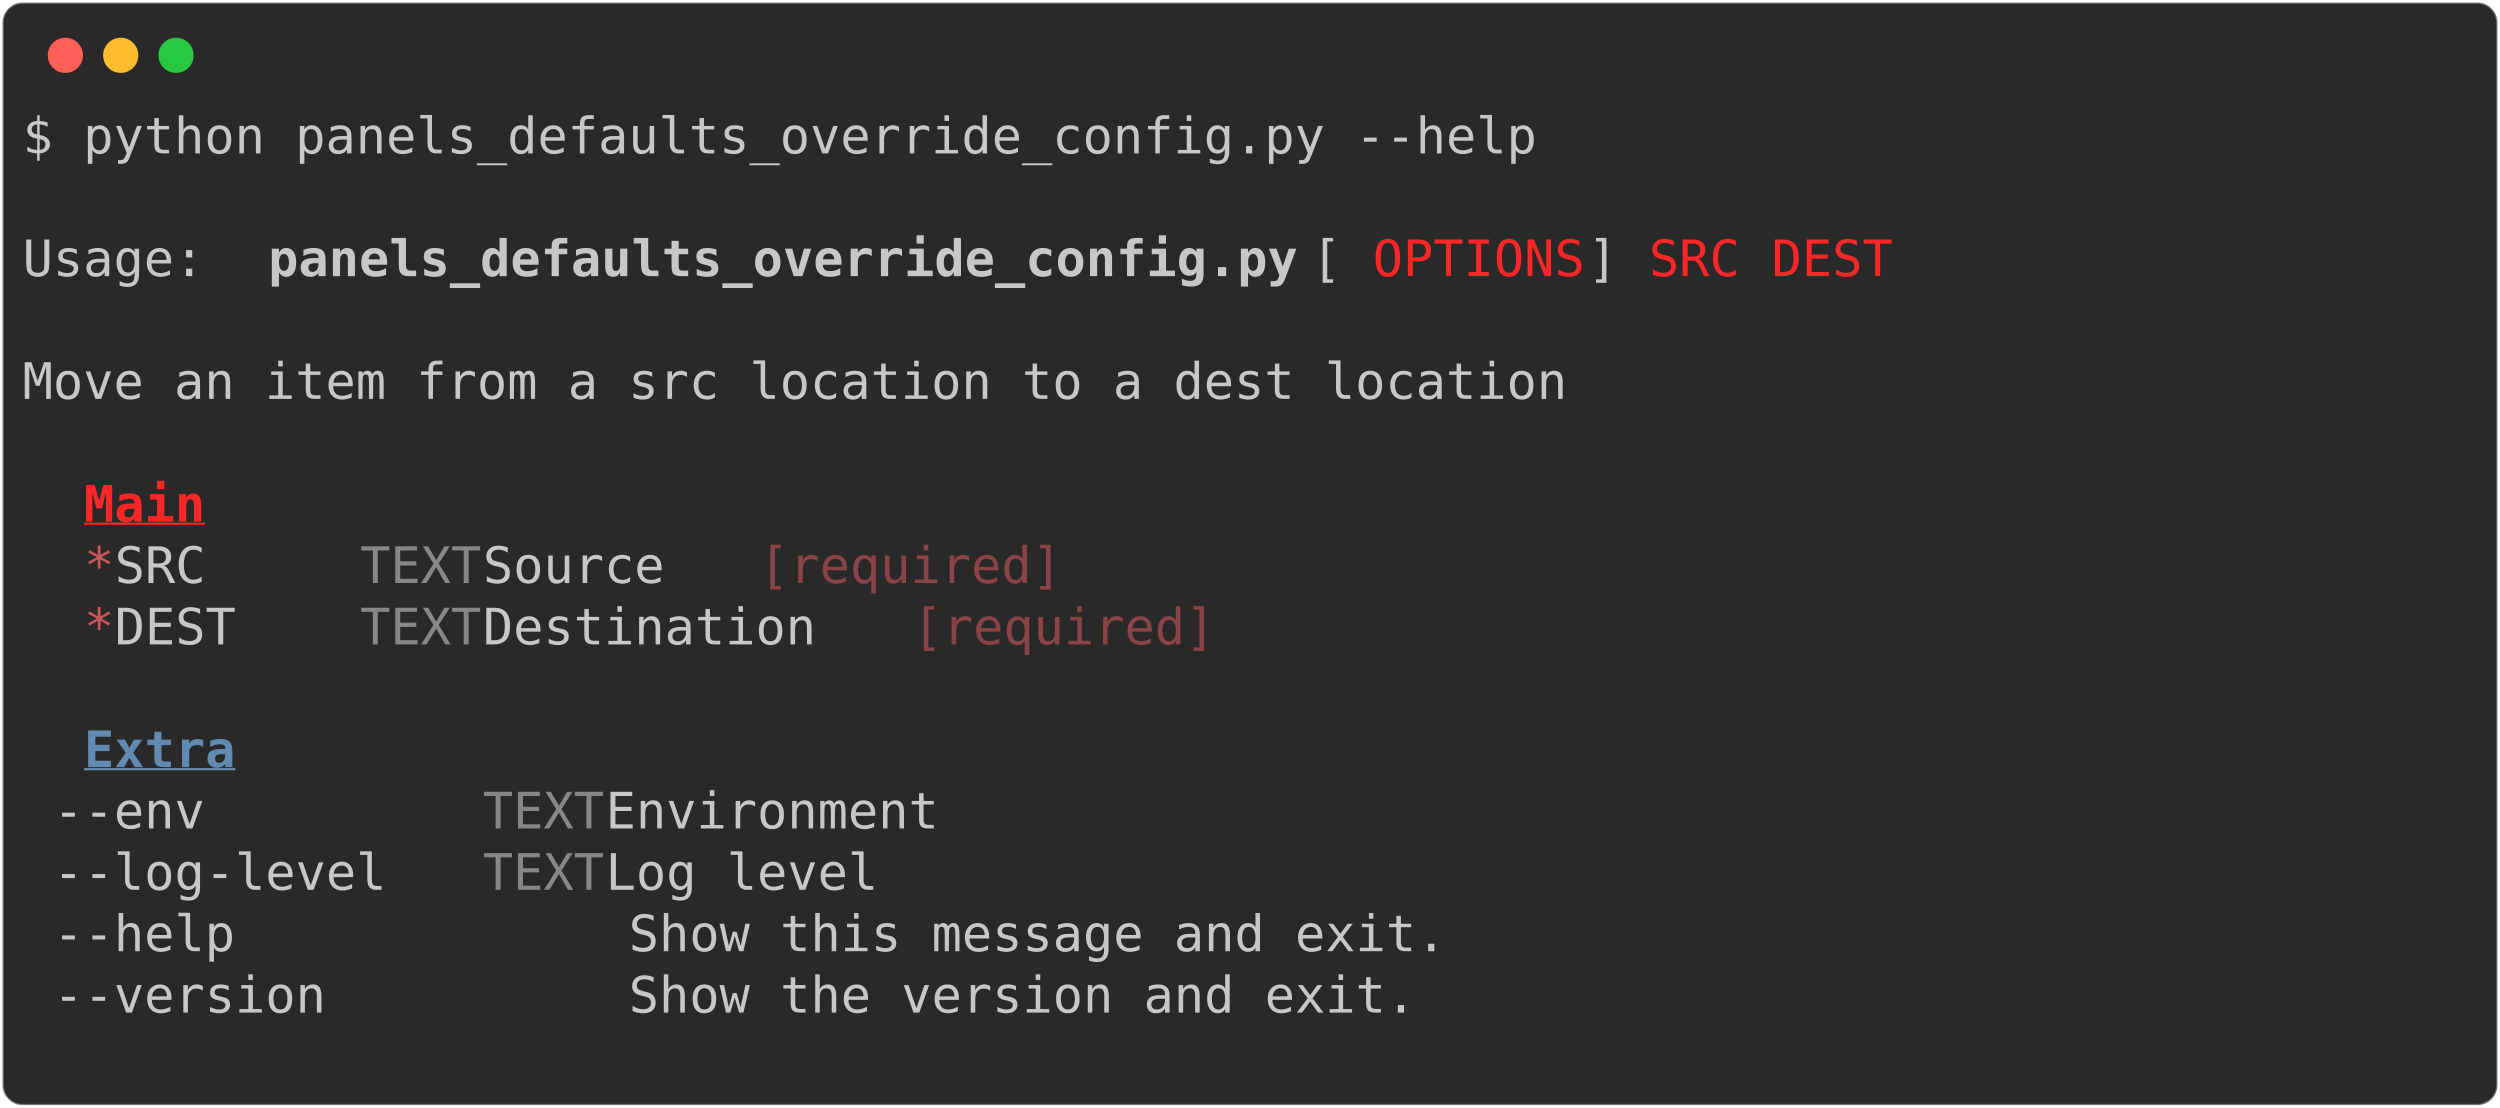
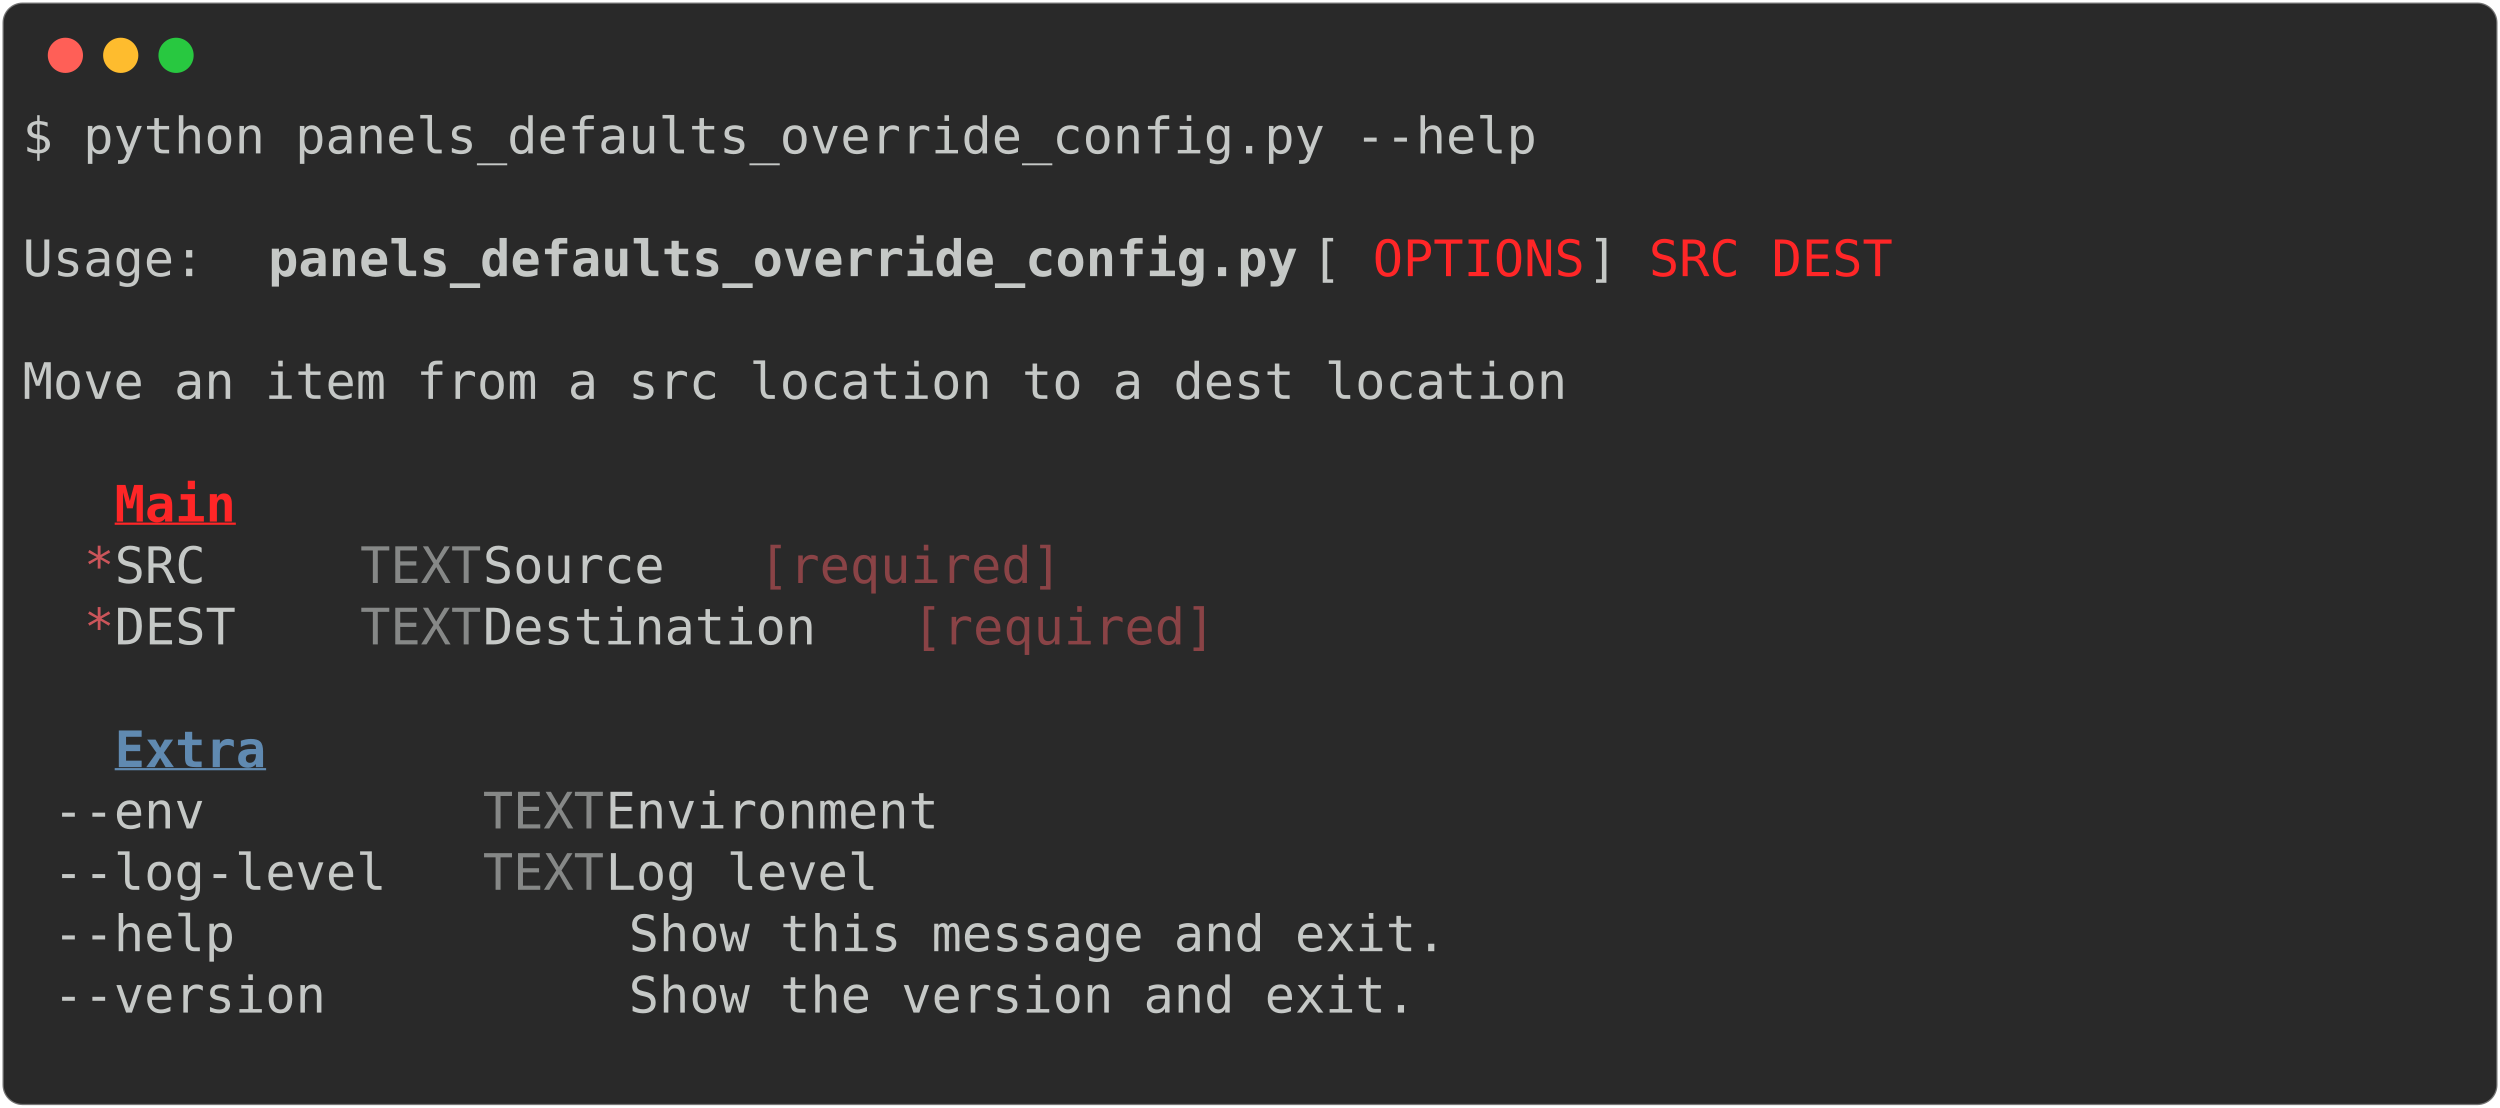
<svg xmlns="http://www.w3.org/2000/svg" class="rich-terminal" viewBox="0 0 994 440.4">
  <style>

    @font-face {
        font-family: "Fira Code";
        src: local("FiraCode-Regular"),
                url("https://cdnjs.cloudflare.com/ajax/libs/firacode/6.2.0/woff2/FiraCode-Regular.woff2") format("woff2"),
                url("https://cdnjs.cloudflare.com/ajax/libs/firacode/6.2.0/woff/FiraCode-Regular.woff") format("woff");
        font-style: normal;
        font-weight: 400;
    }
    @font-face {
        font-family: "Fira Code";
        src: local("FiraCode-Bold"),
                url("https://cdnjs.cloudflare.com/ajax/libs/firacode/6.2.0/woff2/FiraCode-Bold.woff2") format("woff2"),
                url("https://cdnjs.cloudflare.com/ajax/libs/firacode/6.2.0/woff/FiraCode-Bold.woff") format("woff");
        font-style: bold;
        font-weight: 700;
    }

-     .terminal-35825647-matrix {
+     .terminal-3081766354-matrix {
        font-family: Fira Code, monospace;
        font-size: 20px;
        line-height: 24.4px;
        font-variant-east-asian: full-width;
    }

-     .terminal-35825647-title {
+     .terminal-3081766354-title {
        font-size: 18px;
        font-weight: bold;
        font-family: arial;
    }

-     .terminal-35825647-r1 { fill: #c5c8c6 }
- .terminal-35825647-r2 { fill: #c5c8c6;font-weight: bold }
- .terminal-35825647-r3 { fill: #ff2627 }
- .terminal-35825647-r4 { fill: #ff2627;font-weight: bold;text-decoration: underline; }
- .terminal-35825647-r5 { fill: #cc555a }
- .terminal-35825647-r6 { fill: #868887 }
- .terminal-35825647-r7 { fill: #8a4346 }
- .terminal-35825647-r8 { fill: #608ab1 }
- .terminal-35825647-r9 { fill: #608ab1;font-weight: bold;text-decoration: underline; }
+     .terminal-3081766354-r1 { fill: #c5c8c6 }
+ .terminal-3081766354-r2 { fill: #c5c8c6;font-weight: bold }
+ .terminal-3081766354-r3 { fill: #ff2627 }
+ .terminal-3081766354-r4 { fill: #ff2627;font-weight: bold;text-decoration: underline; }
+ .terminal-3081766354-r5 { fill: #cc555a }
+ .terminal-3081766354-r6 { fill: #868887 }
+ .terminal-3081766354-r7 { fill: #8a4346 }
+ .terminal-3081766354-r8 { fill: #608ab1 }
+ .terminal-3081766354-r9 { fill: #608ab1;font-weight: bold;text-decoration: underline; }
    </style>
  <defs>
-     <clipPath id="terminal-35825647-clip-terminal">
+     <clipPath id="terminal-3081766354-clip-terminal">
      <rect x="0" y="0" width="975.0" height="389.4" />
    </clipPath>
-     <clipPath id="terminal-35825647-line-0">
+     <clipPath id="terminal-3081766354-line-0">
      <rect x="0" y="1.5" width="976" height="24.65" />
    </clipPath>
-     <clipPath id="terminal-35825647-line-1">
+     <clipPath id="terminal-3081766354-line-1">
      <rect x="0" y="25.9" width="976" height="24.65" />
    </clipPath>
-     <clipPath id="terminal-35825647-line-2">
+     <clipPath id="terminal-3081766354-line-2">
      <rect x="0" y="50.3" width="976" height="24.65" />
    </clipPath>
-     <clipPath id="terminal-35825647-line-3">
+     <clipPath id="terminal-3081766354-line-3">
      <rect x="0" y="74.7" width="976" height="24.65" />
    </clipPath>
-     <clipPath id="terminal-35825647-line-4">
+     <clipPath id="terminal-3081766354-line-4">
      <rect x="0" y="99.1" width="976" height="24.65" />
    </clipPath>
-     <clipPath id="terminal-35825647-line-5">
+     <clipPath id="terminal-3081766354-line-5">
      <rect x="0" y="123.5" width="976" height="24.65" />
    </clipPath>
-     <clipPath id="terminal-35825647-line-6">
+     <clipPath id="terminal-3081766354-line-6">
      <rect x="0" y="147.9" width="976" height="24.65" />
    </clipPath>
-     <clipPath id="terminal-35825647-line-7">
+     <clipPath id="terminal-3081766354-line-7">
      <rect x="0" y="172.3" width="976" height="24.65" />
    </clipPath>
-     <clipPath id="terminal-35825647-line-8">
+     <clipPath id="terminal-3081766354-line-8">
      <rect x="0" y="196.7" width="976" height="24.65" />
    </clipPath>
-     <clipPath id="terminal-35825647-line-9">
+     <clipPath id="terminal-3081766354-line-9">
      <rect x="0" y="221.1" width="976" height="24.65" />
    </clipPath>
-     <clipPath id="terminal-35825647-line-10">
+     <clipPath id="terminal-3081766354-line-10">
      <rect x="0" y="245.5" width="976" height="24.65" />
    </clipPath>
-     <clipPath id="terminal-35825647-line-11">
+     <clipPath id="terminal-3081766354-line-11">
      <rect x="0" y="269.9" width="976" height="24.65" />
    </clipPath>
-     <clipPath id="terminal-35825647-line-12">
+     <clipPath id="terminal-3081766354-line-12">
      <rect x="0" y="294.3" width="976" height="24.65" />
    </clipPath>
-     <clipPath id="terminal-35825647-line-13">
+     <clipPath id="terminal-3081766354-line-13">
      <rect x="0" y="318.7" width="976" height="24.65" />
    </clipPath>
-     <clipPath id="terminal-35825647-line-14">
+     <clipPath id="terminal-3081766354-line-14">
      <rect x="0" y="343.1" width="976" height="24.65" />
    </clipPath>
  </defs>
  <rect fill="#292929" stroke="rgba(255,255,255,0.35)" stroke-width="1" x="1" y="1" width="992" height="438.4" rx="8" />
  <g transform="translate(26,22)">
    <circle cx="0" cy="0" r="7" fill="#ff5f57" />
    <circle cx="22" cy="0" r="7" fill="#febc2e" />
    <circle cx="44" cy="0" r="7" fill="#28c840" />
  </g>
-   <g transform="translate(9, 41)" clip-path="url(#terminal-35825647-clip-terminal)">
-     <g class="terminal-35825647-matrix">
-       <text class="terminal-35825647-r1" x="0" y="20" textLength="610" clip-path="url(#terminal-35825647-line-0)">$ python panels_defaults_override_config.py --help</text>
-       <text class="terminal-35825647-r1" x="976" y="20" textLength="12.2" clip-path="url(#terminal-35825647-line-0)">
+   <g transform="translate(9, 41)" clip-path="url(#terminal-3081766354-clip-terminal)">
+     <g class="terminal-3081766354-matrix">
+       <text class="terminal-3081766354-r1" x="0" y="20" textLength="610" clip-path="url(#terminal-3081766354-line-0)">$ python panels_defaults_override_config.py --help</text>
+       <text class="terminal-3081766354-r1" x="976" y="20" textLength="12.2" clip-path="url(#terminal-3081766354-line-0)">
</text>
-       <text class="terminal-35825647-r1" x="976" y="44.4" textLength="12.2" clip-path="url(#terminal-35825647-line-1)">
+       <text class="terminal-3081766354-r1" x="976" y="44.4" textLength="12.2" clip-path="url(#terminal-3081766354-line-1)">
</text>
-       <text class="terminal-35825647-r1" x="0" y="68.8" textLength="97.6" clip-path="url(#terminal-35825647-line-2)"> Usage: </text>
-       <text class="terminal-35825647-r2" x="97.6" y="68.8" textLength="414.8" clip-path="url(#terminal-35825647-line-2)">panels_defaults_override_config.py</text>
-       <text class="terminal-35825647-r1" x="512.4" y="68.8" textLength="24.4" clip-path="url(#terminal-35825647-line-2)"> [</text>
-       <text class="terminal-35825647-r3" x="536.8" y="68.8" textLength="85.4" clip-path="url(#terminal-35825647-line-2)">OPTIONS</text>
-       <text class="terminal-35825647-r1" x="622.2" y="68.8" textLength="24.4" clip-path="url(#terminal-35825647-line-2)">] </text>
-       <text class="terminal-35825647-r3" x="646.6" y="68.8" textLength="36.6" clip-path="url(#terminal-35825647-line-2)">SRC</text>
-       <text class="terminal-35825647-r3" x="695.4" y="68.8" textLength="48.8" clip-path="url(#terminal-35825647-line-2)">DEST</text>
-       <text class="terminal-35825647-r1" x="976" y="68.8" textLength="12.2" clip-path="url(#terminal-35825647-line-2)">
+       <text class="terminal-3081766354-r1" x="0" y="68.8" textLength="97.6" clip-path="url(#terminal-3081766354-line-2)"> Usage: </text>
+       <text class="terminal-3081766354-r2" x="97.6" y="68.8" textLength="414.8" clip-path="url(#terminal-3081766354-line-2)">panels_defaults_override_config.py</text>
+       <text class="terminal-3081766354-r1" x="512.4" y="68.8" textLength="24.4" clip-path="url(#terminal-3081766354-line-2)"> [</text>
+       <text class="terminal-3081766354-r3" x="536.8" y="68.8" textLength="85.4" clip-path="url(#terminal-3081766354-line-2)">OPTIONS</text>
+       <text class="terminal-3081766354-r1" x="622.2" y="68.8" textLength="24.4" clip-path="url(#terminal-3081766354-line-2)">] </text>
+       <text class="terminal-3081766354-r3" x="646.6" y="68.8" textLength="36.6" clip-path="url(#terminal-3081766354-line-2)">SRC</text>
+       <text class="terminal-3081766354-r3" x="695.4" y="68.8" textLength="48.8" clip-path="url(#terminal-3081766354-line-2)">DEST</text>
+       <text class="terminal-3081766354-r1" x="976" y="68.8" textLength="12.2" clip-path="url(#terminal-3081766354-line-2)">
</text>
-       <text class="terminal-35825647-r1" x="976" y="93.2" textLength="12.2" clip-path="url(#terminal-35825647-line-3)">
+       <text class="terminal-3081766354-r1" x="976" y="93.2" textLength="12.2" clip-path="url(#terminal-3081766354-line-3)">
</text>
-       <text class="terminal-35825647-r1" x="0" y="117.6" textLength="976" clip-path="url(#terminal-35825647-line-4)"> Move an item from a src location to a dest location                            </text>
-       <text class="terminal-35825647-r1" x="976" y="117.6" textLength="12.2" clip-path="url(#terminal-35825647-line-4)">
+       <text class="terminal-3081766354-r1" x="0" y="117.6" textLength="976" clip-path="url(#terminal-3081766354-line-4)"> Move an item from a src location to a dest location                            </text>
+       <text class="terminal-3081766354-r1" x="976" y="117.6" textLength="12.2" clip-path="url(#terminal-3081766354-line-4)">
</text>
-       <text class="terminal-35825647-r1" x="976" y="142" textLength="12.2" clip-path="url(#terminal-35825647-line-5)">
+       <text class="terminal-3081766354-r1" x="976" y="142" textLength="12.2" clip-path="url(#terminal-3081766354-line-5)">
</text>
-       <text class="terminal-35825647-r4" x="24.4" y="166.4" textLength="73.2" clip-path="url(#terminal-35825647-line-6)"> Main </text>
-       <text class="terminal-35825647-r1" x="976" y="166.4" textLength="12.2" clip-path="url(#terminal-35825647-line-6)">
+       <text class="terminal-3081766354-r4" x="36.6" y="166.4" textLength="48.8" clip-path="url(#terminal-3081766354-line-6)">Main</text>
+       <text class="terminal-3081766354-r1" x="976" y="166.4" textLength="12.2" clip-path="url(#terminal-3081766354-line-6)">
</text>
-       <text class="terminal-35825647-r5" x="24.4" y="190.8" textLength="12.2" clip-path="url(#terminal-35825647-line-7)">*</text>
-       <text class="terminal-35825647-r1" x="36.6" y="190.8" textLength="97.6" clip-path="url(#terminal-35825647-line-7)">  SRC   </text>
-       <text class="terminal-35825647-r6" x="134.2" y="190.8" textLength="48.8" clip-path="url(#terminal-35825647-line-7)">TEXT</text>
-       <text class="terminal-35825647-r1" x="183" y="190.8" textLength="109.8" clip-path="url(#terminal-35825647-line-7)">  Source </text>
-       <text class="terminal-35825647-r7" x="292.8" y="190.8" textLength="122" clip-path="url(#terminal-35825647-line-7)">[required]</text>
-       <text class="terminal-35825647-r1" x="976" y="190.8" textLength="12.2" clip-path="url(#terminal-35825647-line-7)">
+       <text class="terminal-3081766354-r5" x="24.4" y="190.8" textLength="12.2" clip-path="url(#terminal-3081766354-line-7)">*</text>
+       <text class="terminal-3081766354-r1" x="36.6" y="190.8" textLength="97.6" clip-path="url(#terminal-3081766354-line-7)">  SRC   </text>
+       <text class="terminal-3081766354-r6" x="134.2" y="190.8" textLength="48.8" clip-path="url(#terminal-3081766354-line-7)">TEXT</text>
+       <text class="terminal-3081766354-r1" x="183" y="190.8" textLength="109.8" clip-path="url(#terminal-3081766354-line-7)">  Source </text>
+       <text class="terminal-3081766354-r7" x="292.8" y="190.8" textLength="122" clip-path="url(#terminal-3081766354-line-7)">[required]</text>
+       <text class="terminal-3081766354-r1" x="976" y="190.8" textLength="12.2" clip-path="url(#terminal-3081766354-line-7)">
</text>
-       <text class="terminal-35825647-r5" x="24.4" y="215.2" textLength="12.2" clip-path="url(#terminal-35825647-line-8)">*</text>
-       <text class="terminal-35825647-r1" x="36.6" y="215.2" textLength="97.6" clip-path="url(#terminal-35825647-line-8)">  DEST  </text>
-       <text class="terminal-35825647-r6" x="134.2" y="215.2" textLength="48.8" clip-path="url(#terminal-35825647-line-8)">TEXT</text>
-       <text class="terminal-35825647-r1" x="183" y="215.2" textLength="170.8" clip-path="url(#terminal-35825647-line-8)">  Destination </text>
-       <text class="terminal-35825647-r7" x="353.8" y="215.2" textLength="122" clip-path="url(#terminal-35825647-line-8)">[required]</text>
-       <text class="terminal-35825647-r1" x="976" y="215.2" textLength="12.2" clip-path="url(#terminal-35825647-line-8)">
+       <text class="terminal-3081766354-r5" x="24.4" y="215.2" textLength="12.2" clip-path="url(#terminal-3081766354-line-8)">*</text>
+       <text class="terminal-3081766354-r1" x="36.6" y="215.2" textLength="97.6" clip-path="url(#terminal-3081766354-line-8)">  DEST  </text>
+       <text class="terminal-3081766354-r6" x="134.2" y="215.2" textLength="48.8" clip-path="url(#terminal-3081766354-line-8)">TEXT</text>
+       <text class="terminal-3081766354-r1" x="183" y="215.2" textLength="170.8" clip-path="url(#terminal-3081766354-line-8)">  Destination </text>
+       <text class="terminal-3081766354-r7" x="353.8" y="215.2" textLength="122" clip-path="url(#terminal-3081766354-line-8)">[required]</text>
+       <text class="terminal-3081766354-r1" x="976" y="215.2" textLength="12.2" clip-path="url(#terminal-3081766354-line-8)">
</text>
-       <text class="terminal-35825647-r1" x="976" y="239.6" textLength="12.2" clip-path="url(#terminal-35825647-line-9)">
+       <text class="terminal-3081766354-r1" x="976" y="239.6" textLength="12.2" clip-path="url(#terminal-3081766354-line-9)">
</text>
-       <text class="terminal-35825647-r9" x="24.4" y="264" textLength="85.4" clip-path="url(#terminal-35825647-line-10)"> Extra </text>
-       <text class="terminal-35825647-r1" x="976" y="264" textLength="12.2" clip-path="url(#terminal-35825647-line-10)">
+       <text class="terminal-3081766354-r9" x="36.6" y="264" textLength="61" clip-path="url(#terminal-3081766354-line-10)">Extra</text>
+       <text class="terminal-3081766354-r1" x="976" y="264" textLength="12.2" clip-path="url(#terminal-3081766354-line-10)">
</text>
-       <text class="terminal-35825647-r1" x="12.2" y="288.4" textLength="170.8" clip-path="url(#terminal-35825647-line-11)"> --env        </text>
-       <text class="terminal-35825647-r6" x="183" y="288.4" textLength="48.8" clip-path="url(#terminal-35825647-line-11)">TEXT</text>
-       <text class="terminal-35825647-r1" x="231.8" y="288.4" textLength="732" clip-path="url(#terminal-35825647-line-11)">  Environment                                               </text>
-       <text class="terminal-35825647-r1" x="976" y="288.4" textLength="12.2" clip-path="url(#terminal-35825647-line-11)">
+       <text class="terminal-3081766354-r1" x="12.2" y="288.4" textLength="170.8" clip-path="url(#terminal-3081766354-line-11)"> --env        </text>
+       <text class="terminal-3081766354-r6" x="183" y="288.4" textLength="48.8" clip-path="url(#terminal-3081766354-line-11)">TEXT</text>
+       <text class="terminal-3081766354-r1" x="231.8" y="288.4" textLength="732" clip-path="url(#terminal-3081766354-line-11)">  Environment                                               </text>
+       <text class="terminal-3081766354-r1" x="976" y="288.4" textLength="12.2" clip-path="url(#terminal-3081766354-line-11)">
</text>
-       <text class="terminal-35825647-r1" x="12.2" y="312.8" textLength="170.8" clip-path="url(#terminal-35825647-line-12)"> --log-level  </text>
-       <text class="terminal-35825647-r6" x="183" y="312.8" textLength="48.8" clip-path="url(#terminal-35825647-line-12)">TEXT</text>
-       <text class="terminal-35825647-r1" x="231.8" y="312.8" textLength="732" clip-path="url(#terminal-35825647-line-12)">  Log level                                                 </text>
-       <text class="terminal-35825647-r1" x="976" y="312.8" textLength="12.2" clip-path="url(#terminal-35825647-line-12)">
+       <text class="terminal-3081766354-r1" x="12.2" y="312.8" textLength="170.8" clip-path="url(#terminal-3081766354-line-12)"> --log-level  </text>
+       <text class="terminal-3081766354-r6" x="183" y="312.8" textLength="48.8" clip-path="url(#terminal-3081766354-line-12)">TEXT</text>
+       <text class="terminal-3081766354-r1" x="231.8" y="312.8" textLength="732" clip-path="url(#terminal-3081766354-line-12)">  Log level                                                 </text>
+       <text class="terminal-3081766354-r1" x="976" y="312.8" textLength="12.2" clip-path="url(#terminal-3081766354-line-12)">
</text>
-       <text class="terminal-35825647-r1" x="12.2" y="337.2" textLength="951.6" clip-path="url(#terminal-35825647-line-13)"> --help             Show this message and exit.                               </text>
-       <text class="terminal-35825647-r1" x="976" y="337.2" textLength="12.2" clip-path="url(#terminal-35825647-line-13)">
+       <text class="terminal-3081766354-r1" x="12.2" y="337.2" textLength="951.6" clip-path="url(#terminal-3081766354-line-13)"> --help             Show this message and exit.                               </text>
+       <text class="terminal-3081766354-r1" x="976" y="337.2" textLength="12.2" clip-path="url(#terminal-3081766354-line-13)">
</text>
-       <text class="terminal-35825647-r1" x="12.2" y="361.6" textLength="951.6" clip-path="url(#terminal-35825647-line-14)"> --version          Show the version and exit.                                </text>
-       <text class="terminal-35825647-r1" x="976" y="361.6" textLength="12.2" clip-path="url(#terminal-35825647-line-14)">
+       <text class="terminal-3081766354-r1" x="12.2" y="361.6" textLength="951.6" clip-path="url(#terminal-3081766354-line-14)"> --version          Show the version and exit.                                </text>
+       <text class="terminal-3081766354-r1" x="976" y="361.6" textLength="12.2" clip-path="url(#terminal-3081766354-line-14)">
</text>
-       <text class="terminal-35825647-r1" x="976" y="386" textLength="12.2" clip-path="url(#terminal-35825647-line-15)">
+       <text class="terminal-3081766354-r1" x="976" y="386" textLength="12.2" clip-path="url(#terminal-3081766354-line-15)">
</text>
    </g>
  </g>
</svg>
